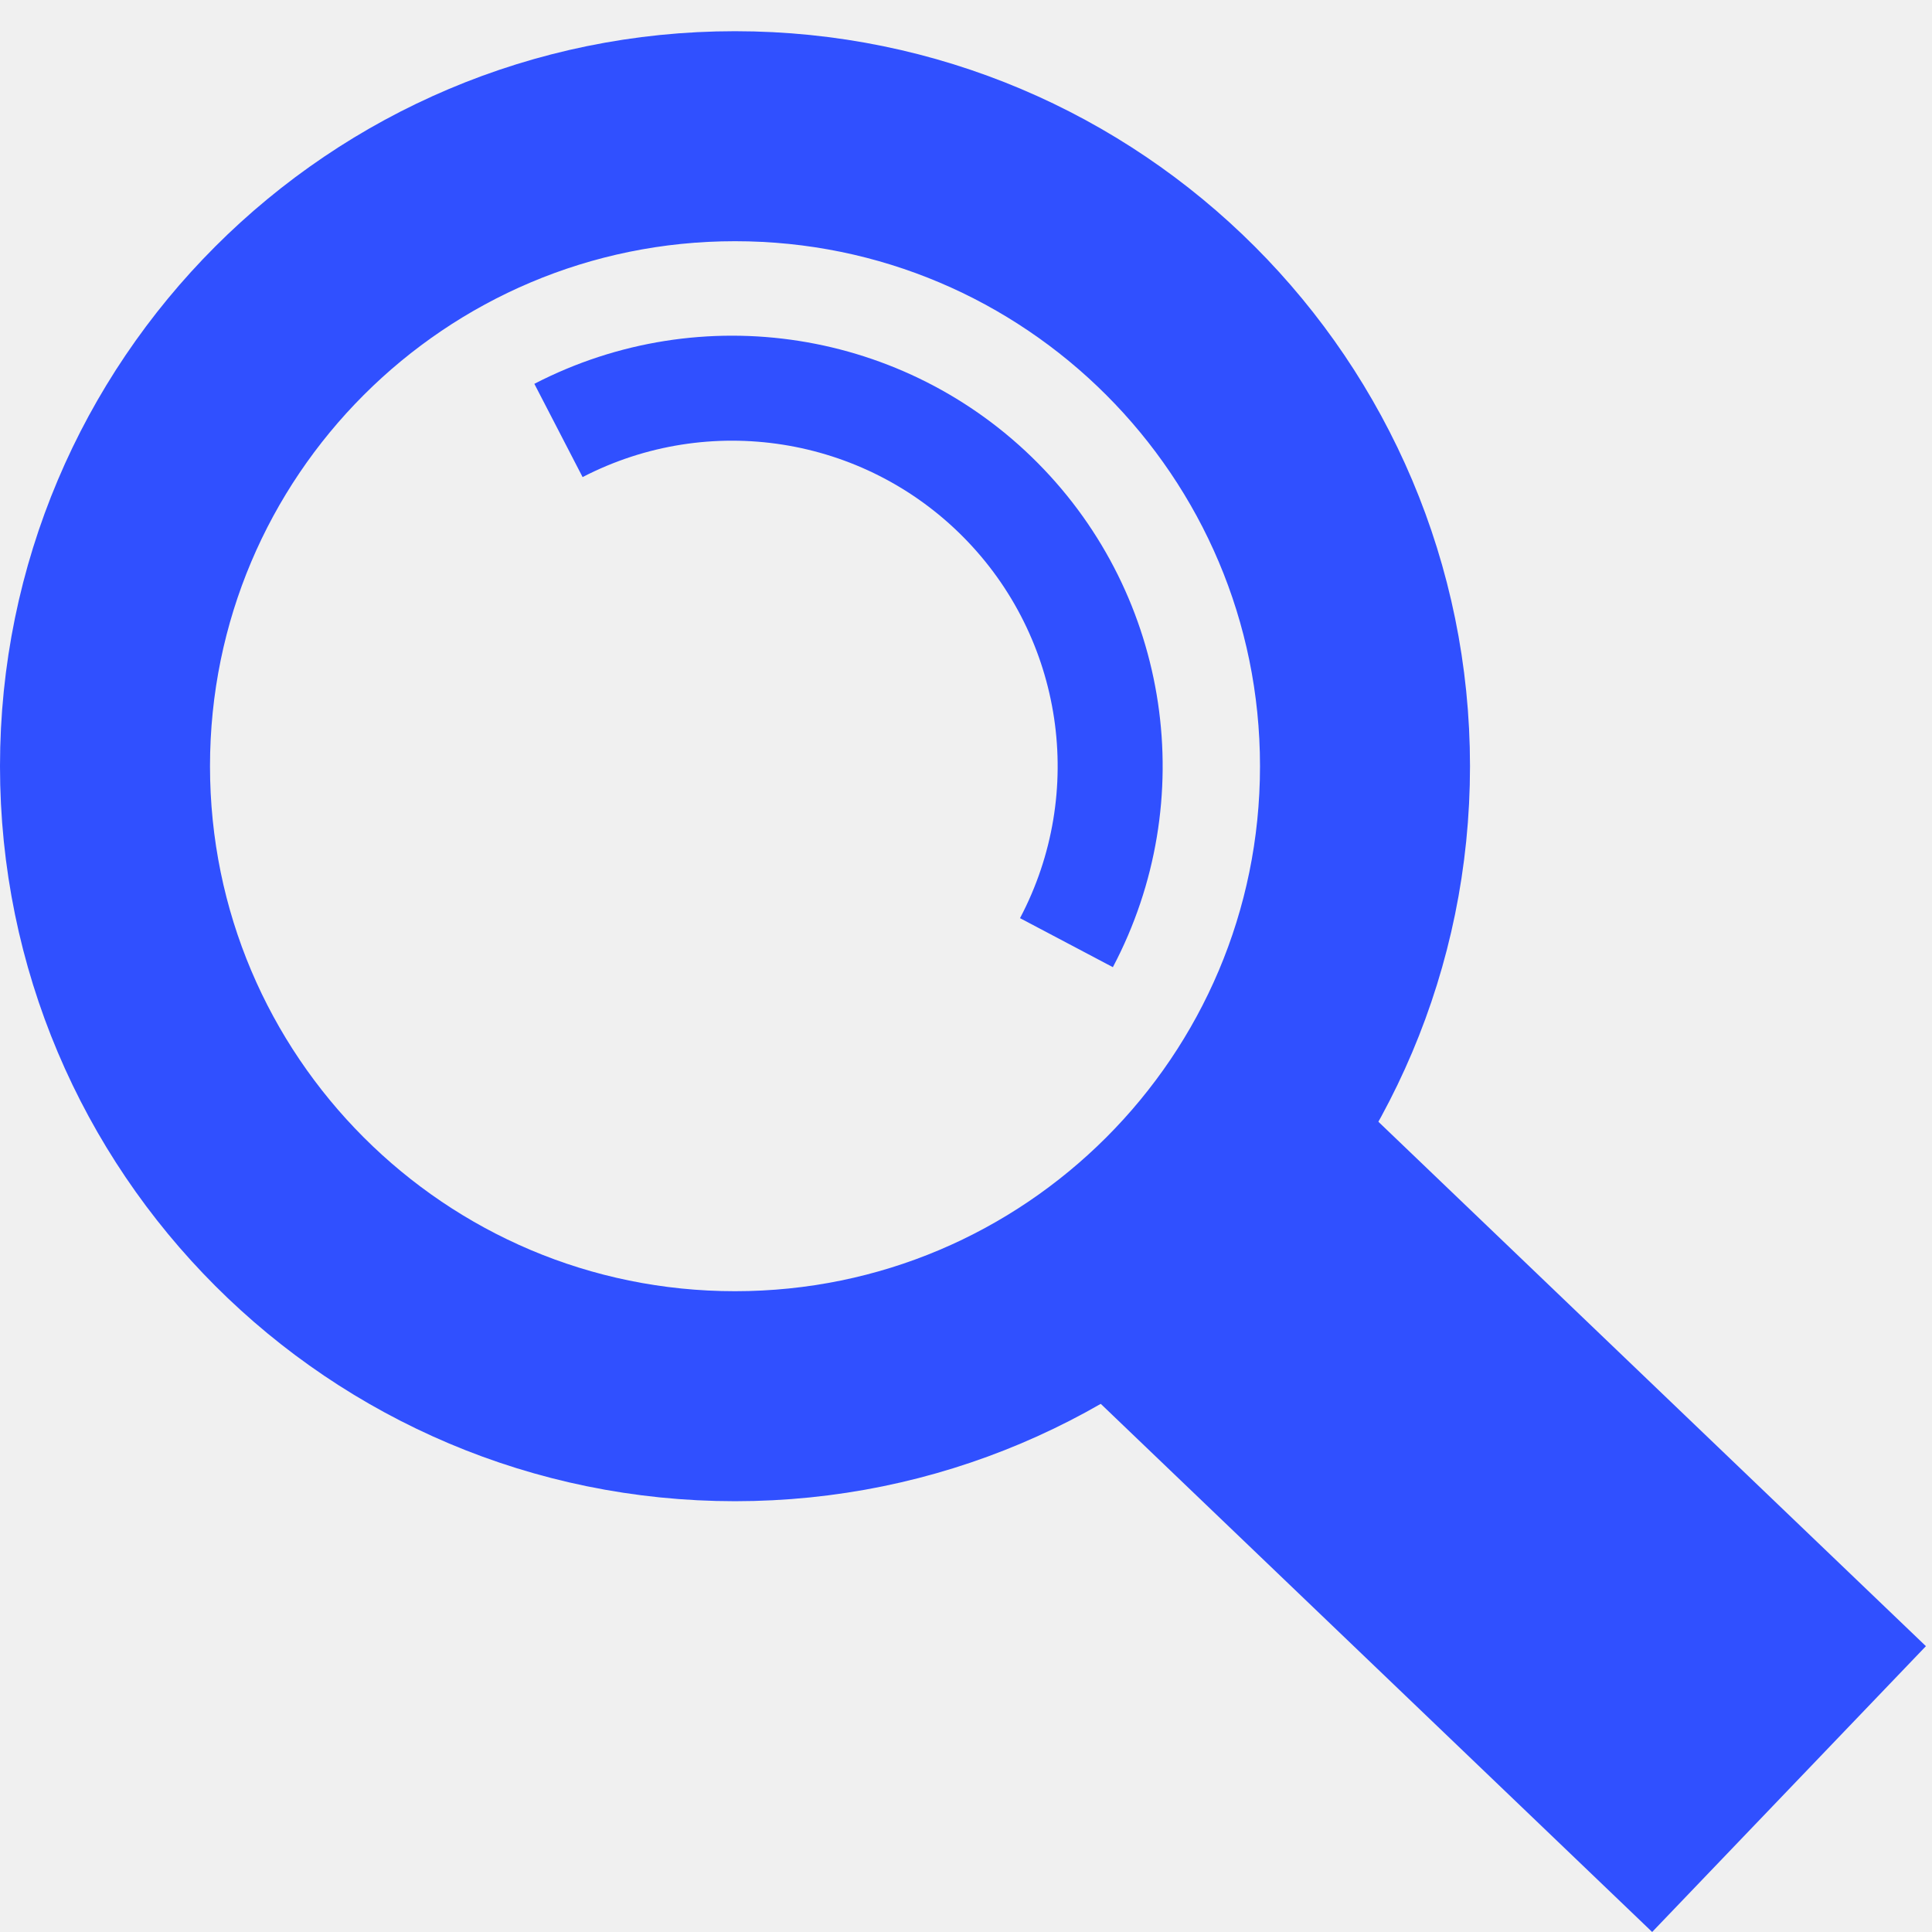
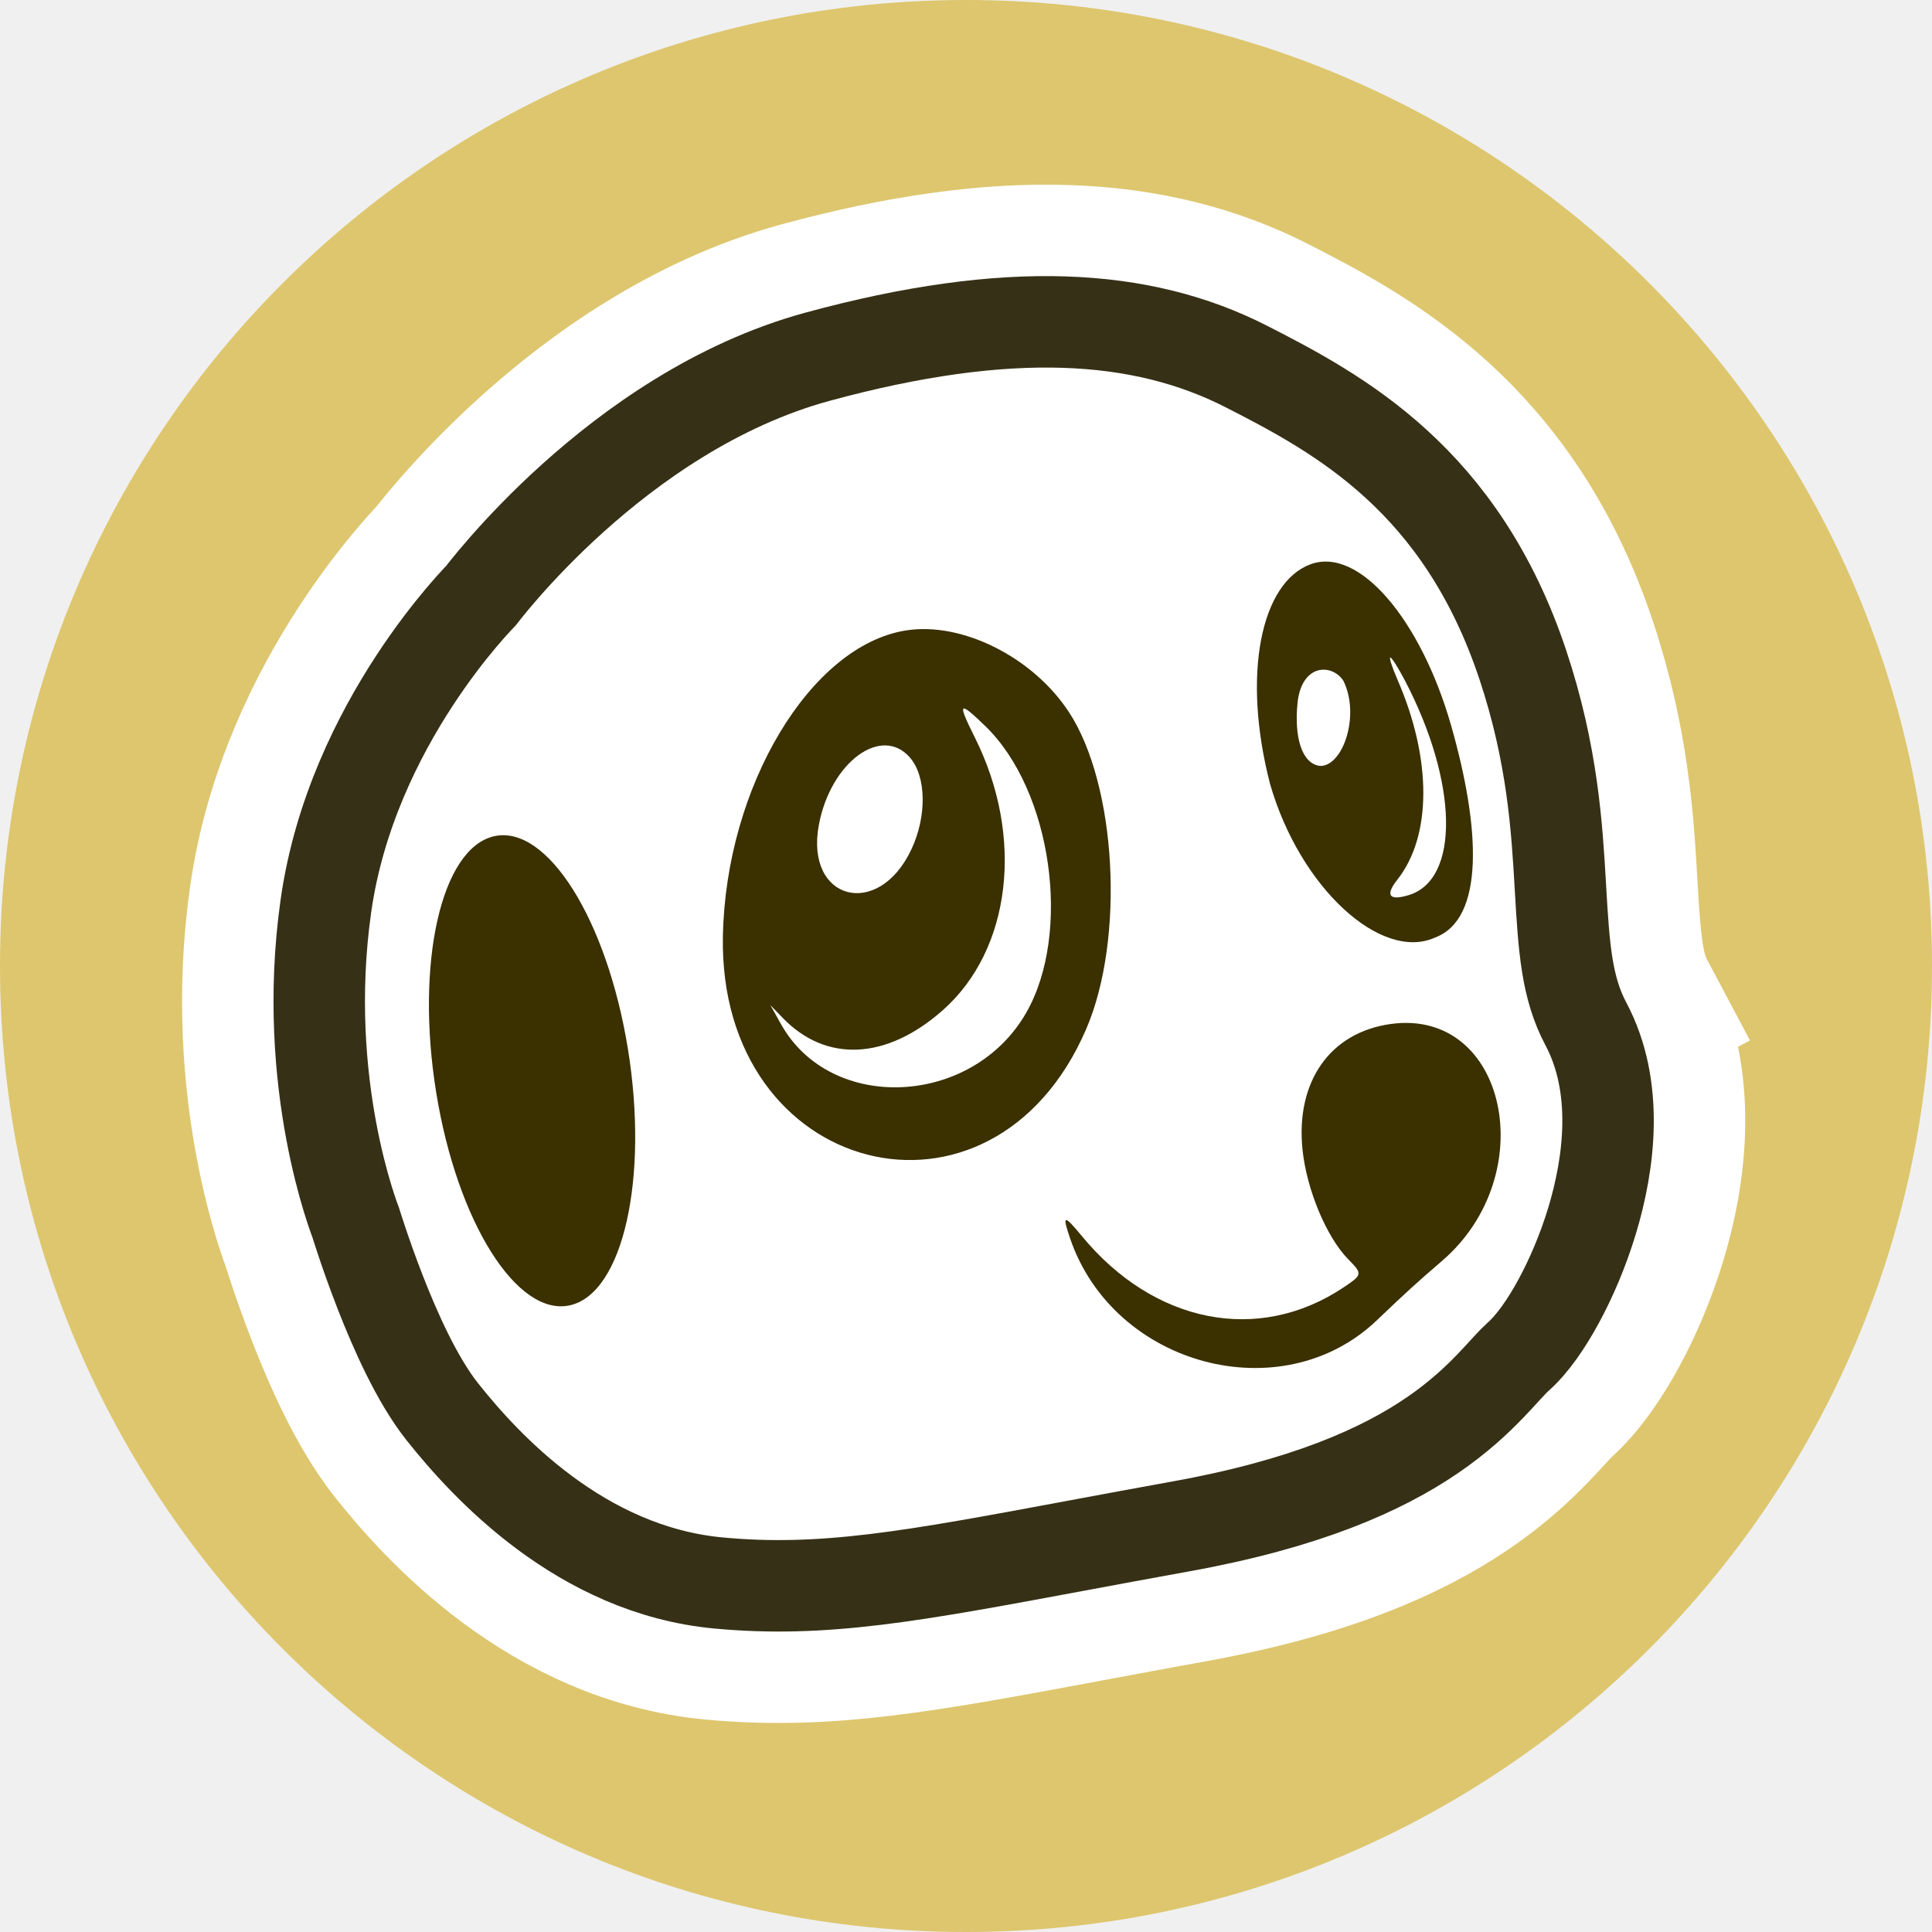
- <svg xmlns="http://www.w3.org/2000/svg" width="92mm" height="92mm" viewBox="0 0 92 92">
-   <g transform="translate(-40.921 -17.417)">
-     <circle cx="75.921" cy="53.903" r="30" style="fill:none;fill-opacity:1;stroke:#3050ff;stroke-width:10;stroke-miterlimit:4;stroke-dasharray:none;stroke-opacity:1" />
-     <path d="M67.515 37.915a18 18 0 0 1 21.051 3.313 18 18 0 0 1 3.138 21.078" style="fill:none;fill-opacity:1;stroke:#3050ff;stroke-width:5;stroke-miterlimit:4;stroke-dasharray:none;stroke-opacity:1" />
-     <rect width="18.846" height="39.963" x="3.706" y="122.09" ry="0" style="opacity:1;fill:#3050ff;fill-opacity:1;stroke:none;stroke-width:8;stroke-miterlimit:4;stroke-dasharray:none;stroke-opacity:1" transform="rotate(-46.235)" />
-   </g>
+ <svg xmlns="http://www.w3.org/2000/svg" width="169" height="169" viewBox="0 0 169 169" fill="none">
+   <rect width="169" height="169" rx="84.5" fill="#DDC66E" />
+   <path d="M27.168 107.792C27.23 107.968 27.285 108.117 27.33 108.239C27.355 108.319 27.385 108.413 27.419 108.522C27.527 108.862 27.683 109.342 27.88 109.929C28.272 111.097 28.838 112.711 29.533 114.493C30.809 117.764 32.904 122.638 35.565 125.988C39.406 130.825 48.66 141.152 62.45 142.451C72.234 143.372 80.687 141.793 94.994 139.121C97.768 138.603 100.762 138.043 104.028 137.453C115.311 135.415 122.559 132.272 127.59 128.824C130.1 127.104 131.898 125.416 133.251 124.011C133.739 123.505 134.207 122.993 134.555 122.613C134.653 122.506 134.742 122.409 134.818 122.326C135.014 122.113 135.153 121.966 135.264 121.853C135.368 121.747 135.414 121.706 135.417 121.703L135.417 121.703C137.255 120.089 138.763 117.75 139.856 115.738C141.063 113.514 142.219 110.831 143.093 107.945C144.712 102.596 145.934 94.616 142.26 87.697L135.194 91.448L142.26 87.697C141.058 85.433 140.806 82.92 140.489 77.384C140.188 72.133 139.791 65.251 136.994 56.866C131.083 39.144 119.212 32.763 110.816 28.485C100.463 23.21 87.685 22.661 70.486 27.338C60.723 29.994 52.759 35.806 47.447 40.585C44.741 43.02 42.598 45.3 41.118 46.987C40.376 47.833 39.794 48.538 39.386 49.047C39.252 49.213 39.137 49.359 39.041 49.482C38.965 49.563 38.88 49.653 38.786 49.754C38.414 50.155 37.908 50.717 37.308 51.428C36.111 52.847 34.518 54.881 32.856 57.43C29.575 62.463 25.791 69.858 24.543 78.713C23.364 87.073 24.062 94.42 25.045 99.674C25.538 102.311 26.11 104.455 26.573 105.977C26.805 106.74 27.011 107.35 27.168 107.792Z" fill="white" stroke="white" stroke-width="16" />
+   <path d="M31.114 106.938C31.142 107.026 31.181 107.152 31.231 107.31C31.334 107.632 31.482 108.091 31.672 108.655C32.05 109.78 32.594 111.332 33.26 113.04C34.535 116.31 36.45 120.67 38.697 123.5C42.453 128.23 50.797 137.335 62.825 138.468C72.007 139.333 79.814 137.878 94.133 135.209C96.927 134.689 99.969 134.122 103.317 133.517C114.185 131.554 120.869 128.581 125.329 125.524C127.556 123.998 129.148 122.505 130.37 121.236C130.818 120.771 131.236 120.315 131.581 119.937C131.687 119.822 131.786 119.713 131.877 119.615C132.305 119.151 132.57 118.88 132.778 118.697C134.078 117.555 135.316 115.716 136.34 113.83C137.422 111.837 138.471 109.406 139.264 106.786C140.786 101.759 141.648 95.073 138.727 89.572C137.042 86.399 136.802 82.964 136.496 77.613C136.197 72.405 135.817 65.978 133.2 58.132C127.807 41.963 117.163 36.208 109 32.049C99.859 27.391 88.2 26.666 71.536 31.198C62.622 33.623 55.205 38.986 50.122 43.559C47.556 45.868 45.523 48.031 44.125 49.625C43.425 50.423 42.881 51.082 42.506 51.55C42.321 51.781 42.176 51.965 42.075 52.097C41.982 52.194 41.862 52.32 41.717 52.476C41.385 52.834 40.921 53.349 40.364 54.008C39.254 55.324 37.764 57.227 36.207 59.615C33.114 64.358 29.642 71.194 28.504 79.272C27.4 87.101 28.053 93.999 28.977 98.939C29.44 101.413 29.974 103.413 30.4 104.813C30.613 105.514 30.799 106.066 30.937 106.455C31.006 106.649 31.063 106.802 31.105 106.913C31.108 106.922 31.111 106.93 31.114 106.938Z" fill="white" stroke="#363016" stroke-width="8" />
+   <ellipse cx="8.599" cy="20.781" rx="8.599" ry="20.781" transform="matrix(0.975065 -0.221919 0.16002 0.987114 34.8319 75.0587)" fill="#3A3000" />
+   <path fill-rule="evenodd" clip-rule="evenodd" d="M79.256 55.145C70.889 56.462 63.493 68.802 63.235 81.875C62.819 102.954 86.794 109.095 95.014 90.015C98.415 82.12 97.675 68.633 93.493 62.273C90.335 57.472 84.149 54.375 79.256 55.145ZM86.202 63.528C92.002 69.149 93.773 81.588 89.77 88.584C85.065 96.808 72.688 97.392 68.323 89.596L67.385 87.919L68.467 89.039C72.271 92.974 77.545 92.721 82.469 88.368C88.46 83.07 89.62 73.208 85.274 64.511C83.716 61.396 83.853 61.251 86.202 63.528ZM79.601 66.273C81.035 67.933 81.087 71.4 79.719 74.307C76.823 80.465 70.397 78.766 71.627 72.167C72.649 66.681 77.107 63.386 79.601 66.273ZM121.66 89.572C116.343 90.307 113.319 94.617 113.938 100.579C114.3 104.067 116.041 108.232 117.942 110.16C119.198 111.432 119.185 111.505 117.54 112.606C110.095 117.588 100.952 115.794 94.62 108.108C93.052 106.206 92.89 106.245 93.614 108.352C97.44 119.501 112.121 123.417 120.424 115.504C123.123 112.931 123.862 112.258 126.146 110.292C134.919 102.738 131.766 88.177 121.66 89.572Z" fill="#3A3000" />
+   <path fill-rule="evenodd" clip-rule="evenodd" d="M125.547 82.003C129.835 80.386 129.545 72.574 126.922 63.418C124.298 54.263 118.893 47.755 114.605 49.371C110.317 50.987 108.621 58.964 111.089 68.546C113.712 77.701 120.851 84.155 125.547 82.003ZM123.231 78.298C127.708 76.935 127.556 68.448 122.896 59.53C122.322 58.433 121.749 57.525 121.62 57.513C121.492 57.501 121.775 58.382 122.249 59.469C125.259 66.378 125.254 73.123 122.237 76.941C121.144 78.325 121.508 78.822 123.231 78.298ZM115.5 67C117.5 67 119 62.517 117.5 59.53C116.476 58.017 113.851 58.062 113.5 61.5C113.201 64.427 113.855 66.847 115.5 67Z" fill="#3A3000" />
</svg>
